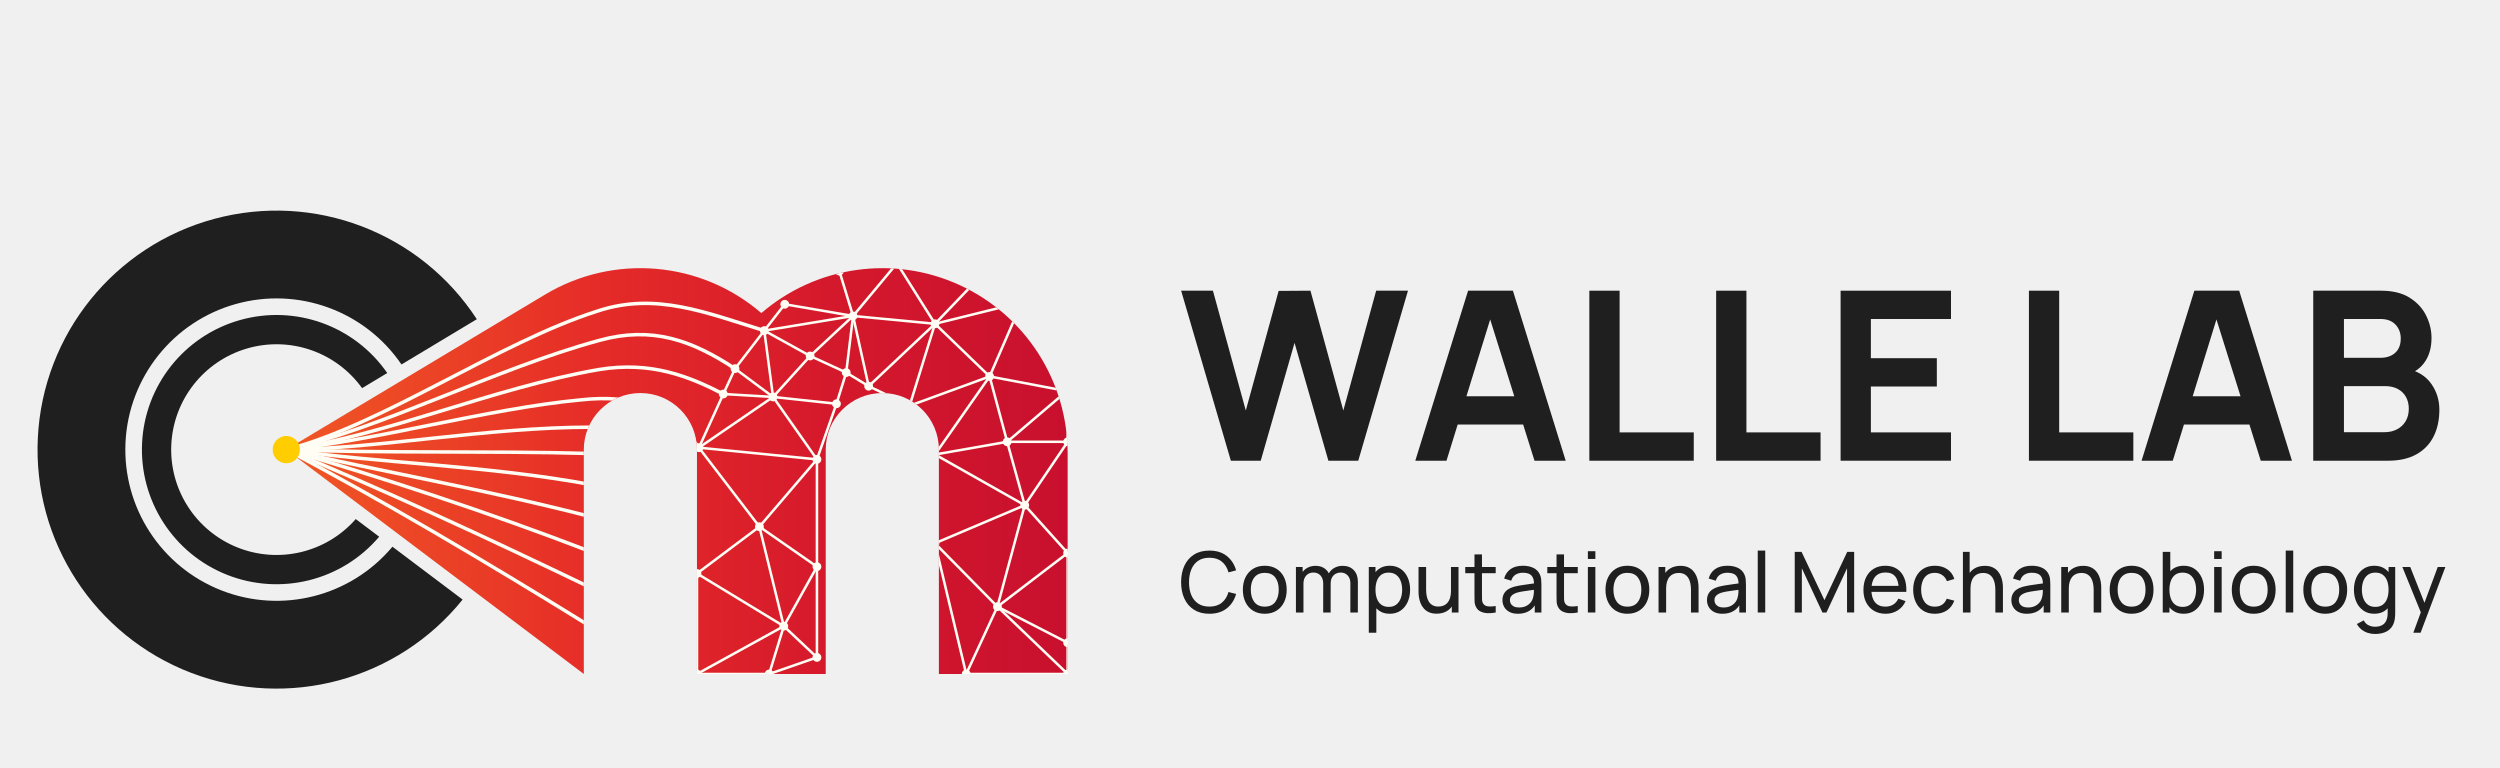
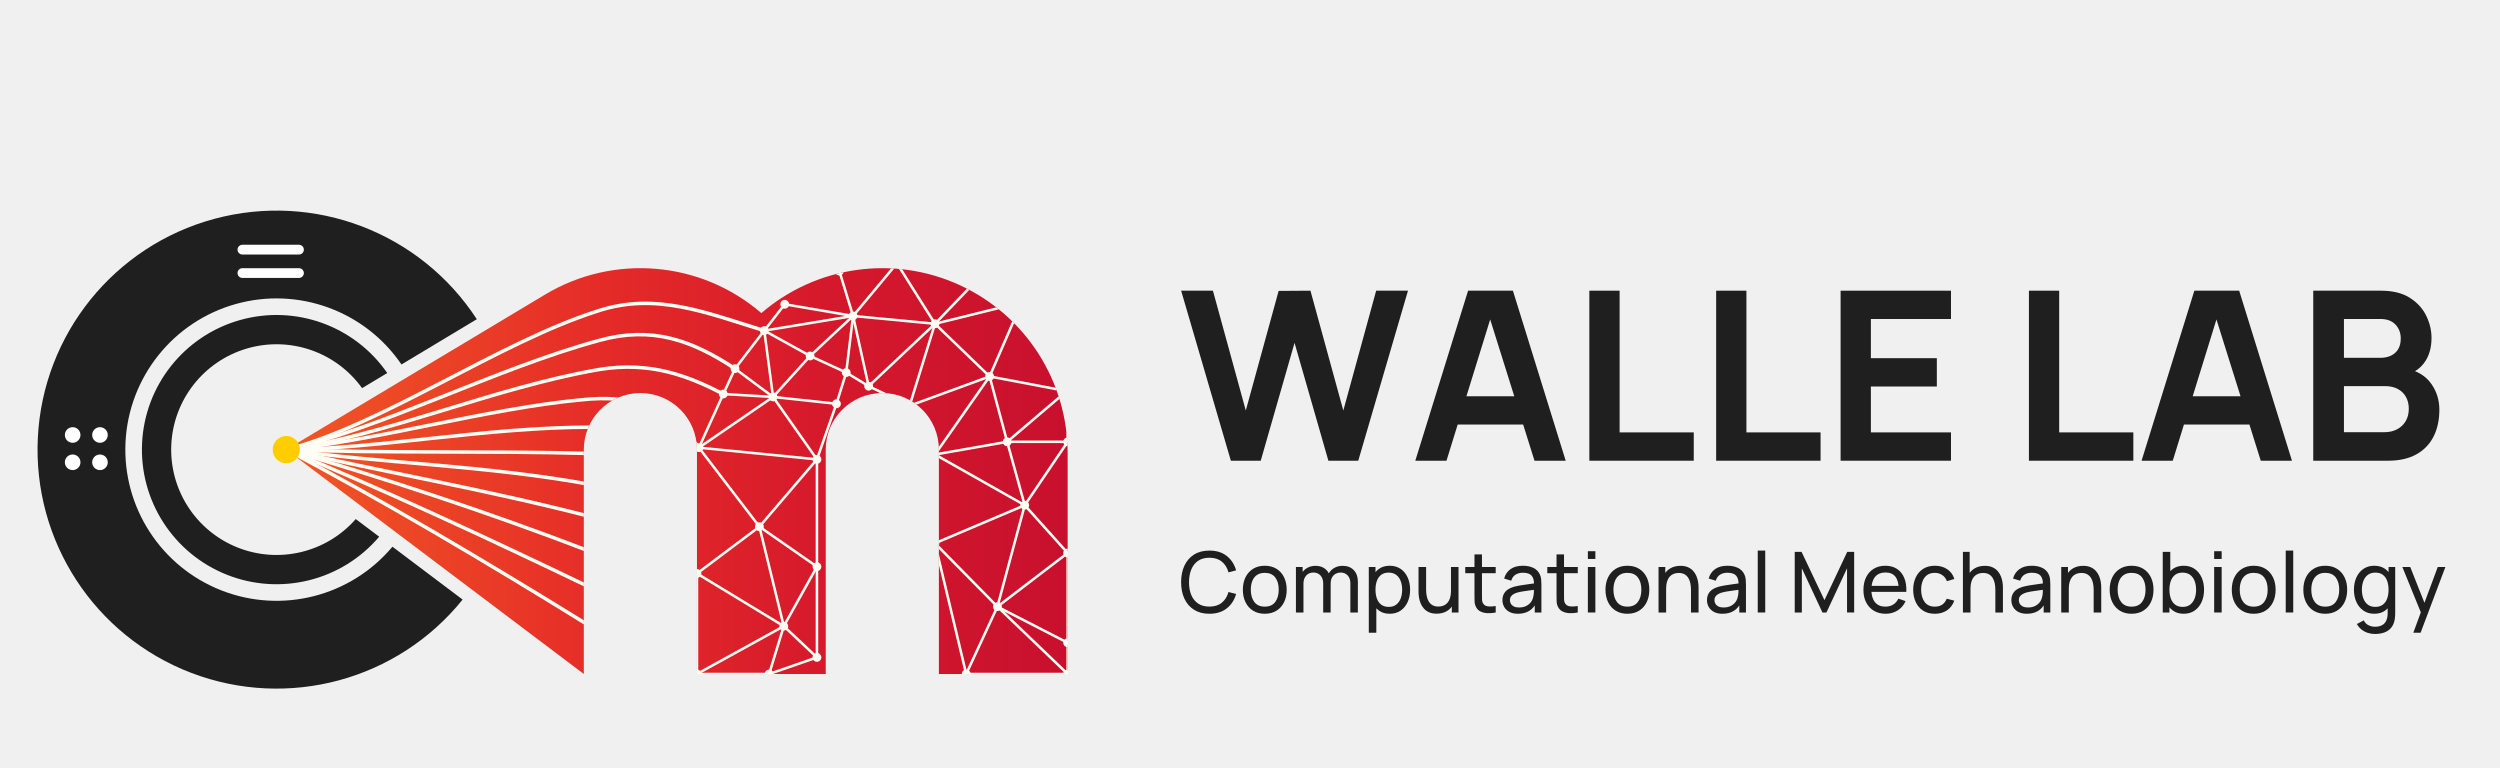
<svg xmlns="http://www.w3.org/2000/svg" width="1400" height="430" viewBox="0 0 1400 430">
  <svg x="10" y="30" width="600" height="366" viewBox="0 0 1098 670">
    <g transform="translate(0 0) scale(1) translate(-70 -295)">
      <defs>
        <linearGradient id="charcoal" x1="130" y1="470" x2="510" y2="900" gradientUnits="userSpaceOnUse">
          <stop stop-color="#1f1f1f" />
          <stop offset="1" stop-color="#1f1f1f" />
        </linearGradient>
        <linearGradient id="colour" x1="326" y1="705" x2="1146" y2="705" gradientUnits="userSpaceOnUse">
          <stop stop-color="#f15a24" />
          <stop offset=".42" stop-color="#e52b28" />
          <stop offset=".7" stop-color="#d5192c" />
          <stop offset="1" stop-color="#c8102e" />
        </linearGradient>
        <clipPath id="m-clip">
          <path d="M345 701 L610.347 542.016 A190 190 0 0 1 832 561.042 A190 190 0 0 1 1146 705 L1146 931 L1014 931 L1014 701 A58 58 0 0 0 898 701 L898 931 L766 931 L766 701 A58 58 0 0 0 650 701 L650 931 L345 701 Z" />
        </clipPath>
      </defs>
      <g id="charcoal-symbol" fill="#1f1f1f">
        <path d="M540.311 567.312 A245 245 0 1 0 525.758 854.741 L453.821 800.532 A155 155 0 1 1 463.086 613.714 Z" />
        <path d="M448.488 622.485 A138 138 0 1 0 440.224 790.286 L416.213 772.193 A108 108 0 1 1 422.705 637.977 Z" />
+       </g>
+       <g id="scanner-controls">
+         <path d="M300 496h58 M300 520h58" fill="none" stroke="white" stroke-width="10" stroke-linecap="round" />
+         <circle cx="126" cy="686" r="8" fill="white" />
+         <circle cx="126" cy="714" r="8" fill="white" />
+         <circle cx="154" cy="686" r="8" fill="white" />
+         <circle cx="154" cy="714" r="8" fill="white" />
      </g>
      <path id="colour-symbol" d="M345 701 L610.347 542.016 A190 190 0 0 1 832 561.042 A190 190 0 0 1 1146 705 L1146 931 L1014 931 L1014 701 A58 58 0 0 0 898 701 L898 931 L766 931 L766 701 A58 58 0 0 0 650 701 L650 931 L345 701 Z" fill="url(#colour)" />
      <g clip-path="url(#m-clip)" stroke="#fffdf4" stroke-linecap="round" stroke-linejoin="round">
        <g id="radiating-curves" stroke-width="3.6" fill="none">
          <path d="M345 701 C443 676 563 591 664 559 C724 539 776 561 835 579" />
          <path d="M345 701 C439 681 559 618 666 589 C720 574 761 589 805 618" />
          <path d="M345 701 C446 687 556 638 665 619 C719 610 758 626 793 644" />
          <path d="M345 701 C436 692 551 659 647 650 C702 644 739 658 768 699" />
          <path d="M345 701 C441 700 550 678 658 678" />
          <path d="M345 701 C443 705 551 702 658 705" />
          <path d="M345 701 C439 715 551 717 658 737" />
          <path d="M345 701 C440 723 550 742 658 770" />
          <path d="M345 701 C441 729 549 764 658 806" />
          <path d="M345 701 C440 740 550 791 658 843" />
          <path d="M345 701 C438 750 550 816 658 883" />
        </g>
        <g id="triangular-mesh" stroke-width="2.6" fill="none">
          <path d="M835 579 L805 618" />
          <path d="M835 579 L844 647" />
          <path d="M835 579 L882 605" />
          <path d="M835 579 L926 564" />
          <path d="M835 579 L856 552" />
          <path d="M805 618 L793 644" />
          <path d="M805 618 L844 647" />
          <path d="M793 644 L768 699" />
          <path d="M793 644 L844 647" />
          <path d="M768 699 L844 647" />
          <path d="M768 699 L830 780" />
          <path d="M768 699 L889 711" />
          <path d="M830 780 L889 711" />
          <path d="M830 780 L766 828" />
          <path d="M830 780 L855 882" />
          <path d="M830 780 L889 821" />
          <path d="M766 828 L855 882" />
          <path d="M766 828 L766 931" />
          <path d="M855 882 L766 931" />
          <path d="M855 882 L840 931" />
          <path d="M855 882 L889 914" />
          <path d="M855 882 L889 821" />
          <path d="M766 931 L840 931" />
          <path d="M840 931 L889 914" />
          <path d="M889 914 L889 821" />
          <path d="M889 821 L889 711" />
          <path d="M889 711 L844 647" />
          <path d="M844 647 L882 605" />
          <path d="M844 647 L909 654" />
          <path d="M882 605 L926 564" />
          <path d="M882 605 L919 622" />
          <path d="M919 622 L926 564" />
          <path d="M919 622 L942 636" />
          <path d="M919 622 L909 654" />
          <path d="M942 636 L926 564" />
          <path d="M942 636 L1010 572" />
          <path d="M942 636 L984 656" />
          <path d="M909 654 L889 711" />
          <path d="M926 564 L856 552" />
          <path d="M926 564 L912 518" />
          <path d="M926 564 L971 510" />
          <path d="M926 564 L1010 572" />
          <path d="M971 510 L1010 572" />
          <path d="M971 510 L1057 523" />
          <path d="M1010 572 L1057 523" />
          <path d="M1010 572 L1099 550" />
          <path d="M1010 572 L1066 626" />
          <path d="M1010 572 L984 656" />
          <path d="M1099 550 L1066 626" />
          <path d="M1066 626 L1145 641" />
          <path d="M1066 626 L1084 693" />
          <path d="M1066 626 L1010 706" />
          <path d="M1066 626 L984 656" />
          <path d="M1145 641 L1084 693" />
          <path d="M1145 641 L1146 693" />
          <path d="M1084 693 L1146 693" />
          <path d="M1084 693 L1010 706" />
          <path d="M1084 693 L1102 758" />
          <path d="M1010 706 L1102 758" />
          <path d="M1102 758 L1146 693" />
          <path d="M1102 758 L1010 797" />
          <path d="M1102 758 L1146 807" />
          <path d="M1102 758 L1074 862" />
          <path d="M1010 797 L1074 862" />
          <path d="M1010 797 L1042 931" />
          <path d="M1146 807 L1074 862" />
          <path d="M1146 807 L1146 899" />
          <path d="M1074 862 L1146 899" />
          <path d="M1074 862 L1042 931" />
          <path d="M1074 862 L1146 931" />
          <path d="M1146 899 L1146 931" />
          <path d="M1042 931 L1146 931" />
          <circle cx="766" cy="828" r="4.5" fill="#fffdf4" stroke="none" />
          <circle cx="766" cy="931" r="4.5" fill="#fffdf4" stroke="none" />
          <circle cx="768" cy="699" r="4.5" fill="#fffdf4" stroke="none" />
          <circle cx="793" cy="644" r="4.5" fill="#fffdf4" stroke="none" />
          <circle cx="805" cy="618" r="4.5" fill="#fffdf4" stroke="none" />
          <circle cx="830" cy="780" r="4.5" fill="#fffdf4" stroke="none" />
          <circle cx="835" cy="579" r="4.5" fill="#fffdf4" stroke="none" />
          <circle cx="840" cy="931" r="4.5" fill="#fffdf4" stroke="none" />
          <circle cx="844" cy="647" r="4.5" fill="#fffdf4" stroke="none" />
          <circle cx="855" cy="882" r="4.5" fill="#fffdf4" stroke="none" />
          <circle cx="856" cy="552" r="4.5" fill="#fffdf4" stroke="none" />
          <circle cx="882" cy="605" r="4.5" fill="#fffdf4" stroke="none" />
          <circle cx="889" cy="711" r="4.5" fill="#fffdf4" stroke="none" />
          <circle cx="889" cy="821" r="4.5" fill="#fffdf4" stroke="none" />
          <circle cx="889" cy="914" r="4.5" fill="#fffdf4" stroke="none" />
          <circle cx="909" cy="654" r="4.5" fill="#fffdf4" stroke="none" />
          <circle cx="912" cy="518" r="4.5" fill="#fffdf4" stroke="none" />
          <circle cx="919" cy="622" r="4.5" fill="#fffdf4" stroke="none" />
          <circle cx="926" cy="564" r="4.5" fill="#fffdf4" stroke="none" />
          <circle cx="942" cy="636" r="4.5" fill="#fffdf4" stroke="none" />
          <circle cx="971" cy="510" r="4.5" fill="#fffdf4" stroke="none" />
          <circle cx="984" cy="656" r="4.5" fill="#fffdf4" stroke="none" />
          <circle cx="1010" cy="572" r="4.5" fill="#fffdf4" stroke="none" />
          <circle cx="1010" cy="706" r="4.5" fill="#fffdf4" stroke="none" />
          <circle cx="1010" cy="797" r="4.5" fill="#fffdf4" stroke="none" />
          <circle cx="1042" cy="931" r="4.5" fill="#fffdf4" stroke="none" />
          <circle cx="1057" cy="523" r="4.5" fill="#fffdf4" stroke="none" />
          <circle cx="1066" cy="626" r="4.5" fill="#fffdf4" stroke="none" />
          <circle cx="1074" cy="862" r="4.5" fill="#fffdf4" stroke="none" />
          <circle cx="1084" cy="693" r="4.5" fill="#fffdf4" stroke="none" />
          <circle cx="1099" cy="550" r="4.5" fill="#fffdf4" stroke="none" />
          <circle cx="1102" cy="758" r="4.5" fill="#fffdf4" stroke="none" />
          <circle cx="1145" cy="641" r="4.5" fill="#fffdf4" stroke="none" />
          <circle cx="1146" cy="693" r="4.5" fill="#fffdf4" stroke="none" />
          <circle cx="1146" cy="807" r="4.5" fill="#fffdf4" stroke="none" />
          <circle cx="1146" cy="899" r="4.5" fill="#fffdf4" stroke="none" />
          <circle cx="1146" cy="931" r="4.5" fill="#fffdf4" stroke="none" />
        </g>
        <g id="mesh-nodes" fill="#fffdf4" stroke="none">















</g>
      </g>
      <circle id="focus" cx="345" cy="701" r="14" fill="#FFCD00" />
    </g>
  </svg>
  <g fill="#1f1f1f">
    <path transform="translate(660 258) scale(0.06612032 -0.06612032)" d="M442.833 0 21.666 1440H291.004L569.335 425.173L847.5 1438.167L1117.004 1440L1395.335 425.173L1673.5 1440H1943.004L1521.837 0H1268.833L982.252 998.16L695.837 0Z" />
    <path transform="translate(789.9264 258) scale(0.06612032 -0.06612032)" d="M40 0 486.998 1440H866.671L1313.67 0H1049.499L647.668 1280.997H700.335L304.171 0ZM298.668 306.165V545.669H1056.668V306.165Z" />
    <path transform="translate(879.4533 258) scale(0.06612032 -0.06612032)" d="M160 0V1440H416.337V239.837H1044.335V0Z" />
    <path transform="translate(950.4666 258) scale(0.06612032 -0.06612032)" d="M160 0V1440H416.337V239.837H1044.335V0Z" />
    <path transform="translate(1021.48 258) scale(0.06612032 -0.06612032)" d="M140 0V1440H1075.001V1200.163H396.337V868.336H955.001V628.499H396.337V239.837H1075.001V0Z" />
    <path transform="translate(1125.619 258) scale(0.06612032 -0.06612032)" d="M160 0V1440H416.337V239.837H1044.335V0Z" />
    <path transform="translate(1196.633 258) scale(0.06612032 -0.06612032)" d="M40 0 486.998 1440H866.671L1313.67 0H1049.499L647.668 1280.997H700.335L304.171 0ZM298.668 306.165V545.669H1056.668V306.165Z" />
    <path transform="translate(1286.159 258) scale(0.06612032 -0.06612032)" d="M140 0V1440H713.501Q863.335 1440 957.752 1379.916Q1052.169 1319.833 1096.918 1227.916Q1141.668 1135.999 1141.668 1040.166Q1141.668 919.749 1086.21 838.457Q1030.752 757.166 934.669 729.166L934.336 779Q1070.002 749.5 1139.085 652.125Q1208.168 554.75 1208.168 432.001Q1208.168 303.501 1159.96 206.459Q1111.752 109.417 1014.877 54.709Q918.002 0 773.501 0ZM400.004 241.67H744.501Q803.584 241.67 849.958 266.128Q896.332 290.586 922.832 335.044Q949.331 379.502 949.331 440.501Q949.331 495.084 926.373 538.125Q903.415 581.166 858.249 606.499Q813.083 631.831 747.834 631.831H400.004ZM400.004 871.502H709.834Q758.75 871.502 797.374 889.418Q835.999 907.334 858.581 943.542Q881.164 979.749 881.164 1035.165Q881.164 1105.664 836.457 1152.997Q791.75 1200.33 709.834 1200.33H400.004Z" />
  </g>
  <g fill="#1f1f1f">
    <path transform="translate(660 343) scale(0.02358804 -0.02358804)" d="M732 -30Q516.5 -30 366.5 65.0Q216.5 160 138.25 329.0Q60 498 60 720Q60 942 138.25 1111.0Q216.5 1280 366.5 1375.0Q516.5 1470 732 1470Q982 1470 1143.25 1342.75Q1304.5 1215.5 1366 1001L1185 953Q1141 1114 1027.75 1207.0Q914.5 1300 732 1300Q571 1300 464.0 1227.0Q357 1154 303.0 1023.25Q249 892.5 248 720Q247 547.5 301.0 417.0Q355 286.5 463.0 213.25Q571 140 732 140Q914.5 140 1027.75 233.5Q1141 327 1185 487L1366 439Q1304.5 224.5 1143.25 97.25Q982 -30 732 -30Z" />
    <path transform="translate(694.1083 343) scale(0.02358804 -0.02358804)" d="M600 -30Q438.5 -30 322.0 43.0Q205.5 116 142.75 244.75Q80 373.5 80 541Q80 710.5 144.0 838.75Q208 967 324.75 1038.5Q441.5 1110 600 1110Q762 1110 878.75 1037.25Q995.5 964.5 1058.25 836.25Q1121 708 1121 541Q1121 371.5 1057.75 243.0Q994.5 114.5 877.5 42.25Q760.5 -30 600 -30ZM600 139Q767.5 139 849.75 251.0Q932 363 932 541Q932 723.5 849.0 832.25Q766 941 600 941Q487 941 413.75 890.0Q340.5 839 304.75 749.0Q269 659 269 541Q269 358.5 353.0 248.75Q437 139 600 139Z" />
    <path transform="translate(722.4375 343) scale(0.02358804 -0.02358804)" d="M1431 0 1432 691Q1432 812 1367.25 880.5Q1302.5 949 1200 949Q1139.5 949 1085.75 921.25Q1032 893.5 998.0 835.25Q964 777 964 686L870 724Q867.5 839 917.0 925.5Q966.5 1012 1052.75 1060.0Q1139 1108 1247 1108Q1416 1108 1513.0 1005.25Q1610 902.5 1610 730L1609 0ZM139 0V1080H298V791H318V0ZM786 0 787 684Q787 807.5 723.0 878.25Q659 949 553 949Q447.5 949 382.75 876.75Q318 804.5 318 686L224 742Q224 847 274.0 929.75Q324 1012.5 410.0 1060.25Q496 1108 605 1108Q714 1108 794.75 1061.75Q875.5 1015.5 919.75 930.0Q964 844.5 964 727L963 0Z" />
    <path transform="translate(763.2449 343) scale(0.02358804 -0.02358804)" d="M636 -30Q484 -30 380.0 45.5Q276 121 222.5 250.25Q169 379.5 169 541Q169 704 222.5 832.75Q276 961.5 380.25 1035.75Q484.5 1110 637 1110Q787 1110 895.25 1035.25Q1003.5 960.5 1061.75 831.75Q1120 703 1120 541Q1120 379 1061.75 249.75Q1003.5 120.5 895.25 45.25Q787 -30 636 -30ZM139 -480V1080H298V285H318V-480ZM614 133Q720.5 133 790.75 187.0Q861 241 896.0 333.5Q931 426 931 541Q931 655 896.25 747.0Q861.5 839 790.25 893.0Q719 947 609 947Q503.5 947 434.5 895.5Q365.5 844 331.75 752.25Q298 660.5 298 541Q298 422.5 331.5 330.25Q365 238 435.0 185.5Q505 133 614 133Z" />
    <path transform="translate(791.5505 343) scale(0.02358804 -0.02358804)" d="M550 -28Q445.5 -28 371.25 5.0Q297 38 248.0 92.75Q199 147.5 171.0 214.75Q143 282 131.5 351.75Q120 421.5 120 483V1080H300V539Q300 463 313.75 391.75Q327.5 320.5 361.0 263.75Q394.5 207 451.0 174.0Q507.5 141 593 141Q660 141 714.75 163.75Q769.5 186.5 808.5 232.25Q847.5 278 868.75 347.75Q890 417.5 890 511L1007 475Q1007 318.5 950.5 205.75Q894 93 791.5 32.5Q689 -28 550 -28ZM910 0V289H890V1080H1069V0Z" />
    <path transform="translate(820.0684 343) scale(0.02358804 -0.02358804)" d="M743 0Q646.5 -19.5 553.25 -16.0Q460 -12.5 386.75 22.0Q313.5 56.5 276 130Q244 193.5 241.5 259.0Q239 324.5 239 408V1380H417V416Q417 349.5 418.5 302.75Q420 256 439 222Q475 157.5 553.5 146.75Q632 136 743 153ZM20 933V1080H743V933Z" />
    <path transform="translate(839.4814 343) scale(0.02358804 -0.02358804)" d="M447 -30Q326 -30 244.25 14.25Q162.5 58.5 121.25 131.75Q80 205 80 292Q80 377 112.25 439.25Q144.5 501.5 203.75 543.25Q263 585 345 609Q422 629.5 517.25 645.25Q612.5 661 710.5 673.75Q808.5 686.5 894 699L830 662Q832.5 805.5 772.25 874.75Q712 944 564 944Q466 944 392.25 899.25Q318.5 854.5 289 755L120 806Q158.5 948 270.75 1029.0Q383 1110 566 1110Q712.5 1110 818.0 1057.5Q923.5 1005 970 899Q993 849 999.0 790.5Q1005 732 1005 668V0H847V259L884 235Q823 103.5 713.25 36.75Q603.5 -30 447 -30ZM474 119Q570 119 640.5 153.25Q711 187.5 754.0 244.25Q797 301 810 368Q824.5 418 826.25 479.25Q828 540.5 828 574L890 547Q803 534.5 718.75 523.5Q634.5 512.5 559.5 500.25Q484.5 488 425 471Q380.5 457 342.25 434.75Q304 412.5 280.5 378.0Q257 343.5 257 293Q257 248.5 279.25 208.75Q301.5 169 349.25 144.0Q397 119 474 119Z" />
    <path transform="translate(866.0179 343) scale(0.02358804 -0.02358804)" d="M743 0Q646.5 -19.5 553.25 -16.0Q460 -12.5 386.75 22.0Q313.5 56.5 276 130Q244 193.5 241.5 259.0Q239 324.5 239 408V1380H417V416Q417 349.5 418.5 302.75Q420 256 439 222Q475 157.5 553.5 146.75Q632 136 743 153ZM20 933V1080H743V933Z" />
    <path transform="translate(885.4309 343) scale(0.02358804 -0.02358804)" d="M160 1271V1455H338V1271ZM160 0V1080H338V0Z" />
    <path transform="translate(897.1777 343) scale(0.02358804 -0.02358804)" d="M600 -30Q438.5 -30 322.0 43.0Q205.5 116 142.75 244.75Q80 373.5 80 541Q80 710.5 144.0 838.75Q208 967 324.75 1038.5Q441.5 1110 600 1110Q762 1110 878.75 1037.25Q995.5 964.5 1058.25 836.25Q1121 708 1121 541Q1121 371.5 1057.75 243.0Q994.5 114.5 877.5 42.25Q760.5 -30 600 -30ZM600 139Q767.5 139 849.75 251.0Q932 363 932 541Q932 723.5 849.0 832.25Q766 941 600 941Q487 941 413.75 890.0Q340.5 839 304.75 749.0Q269 659 269 541Q269 358.5 353.0 248.75Q437 139 600 139Z" />
    <path transform="translate(925.507 343) scale(0.02358804 -0.02358804)" d="M909 0V541Q909 617.5 895.25 688.5Q881.5 759.5 848.0 816.25Q814.5 873 758.0 906.0Q701.5 939 616 939Q549 939 494.25 916.25Q439.5 893.5 400.5 847.75Q361.5 802 340.25 732.5Q319 663 319 569L202 605Q202 761.5 258.5 874.25Q315 987 417.5 1047.5Q520 1108 659 1108Q763.5 1108 837.75 1075.0Q912 1042 961.0 987.25Q1010 932.5 1038.0 865.25Q1066 798 1077.5 728.25Q1089 658.5 1089 597V0ZM139 0V1080H299V791H319V0Z" />
    <path transform="translate(954.0249 343) scale(0.02358804 -0.02358804)" d="M447 -30Q326 -30 244.25 14.25Q162.5 58.5 121.25 131.75Q80 205 80 292Q80 377 112.25 439.25Q144.5 501.5 203.75 543.25Q263 585 345 609Q422 629.5 517.25 645.25Q612.5 661 710.5 673.75Q808.5 686.5 894 699L830 662Q832.5 805.5 772.25 874.75Q712 944 564 944Q466 944 392.25 899.25Q318.5 854.5 289 755L120 806Q158.5 948 270.75 1029.0Q383 1110 566 1110Q712.5 1110 818.0 1057.5Q923.5 1005 970 899Q993 849 999.0 790.5Q1005 732 1005 668V0H847V259L884 235Q823 103.5 713.25 36.75Q603.5 -30 447 -30ZM474 119Q570 119 640.5 153.25Q711 187.5 754.0 244.25Q797 301 810 368Q824.5 418 826.25 479.25Q828 540.5 828 574L890 547Q803 534.5 718.75 523.5Q634.5 512.5 559.5 500.25Q484.5 488 425 471Q380.5 457 342.25 434.75Q304 412.5 280.5 378.0Q257 343.5 257 293Q257 248.5 279.25 208.75Q301.5 169 349.25 144.0Q397 119 474 119Z" />
    <path transform="translate(980.5615 343) scale(0.02358804 -0.02358804)" d="M160 0V1470H338V0Z" />
    <path transform="translate(1001.744 343) scale(0.02358804 -0.02358804)" d="M140 0V1440H302L846 293L1387 1440H1551V1H1382V1049L893 0H798L309 1049V0Z" />
    <path transform="translate(1041.631 343) scale(0.02358804 -0.02358804)" d="M608 -30Q448.5 -30 330.0 40.25Q211.5 110.5 145.75 237.25Q80 364 80 533Q80 710 144.75 839.5Q209.5 969 326.25 1039.5Q443 1110 600 1110Q762.5 1110 877.0 1035.0Q991.5 960 1049.25 821.0Q1107 682 1098.5 490H919V554Q916 753 838.0 851.5Q760 950 606 950Q440.5 950 354.75 844.0Q269 738 269 540Q269 349 354.75 244.0Q440.5 139 600 139Q707 139 786.0 188.0Q865 237 910 329L1081 270Q1017.5 127 891.25 48.5Q765 -30 608 -30ZM209 490V633H1007V490Z" />
    <path transform="translate(1069.488 343) scale(0.02358804 -0.02358804)" d="M595 -30Q430.5 -30 316.0 43.5Q201.5 117 141.5 245.75Q81.5 374.5 80 540Q81.5 708.5 143.0 837.0Q204.5 965.5 319.5 1037.75Q434.5 1110 597 1110Q767.5 1110 891.0 1026.0Q1014.5 942 1057 796L881 743Q846.5 837 770.0 889.0Q693.5 941 595 941Q484 941 412.0 889.5Q340 838 305.0 747.5Q270 657 269 540Q270.5 359.5 352.25 249.25Q434 139 595 139Q700.5 139 770.5 187.5Q840.5 236 877 328L1057 281Q1000.5 130 881.5 50.0Q762.5 -30 595 -30Z" />
    <path transform="translate(1095.954 343) scale(0.02358804 -0.02358804)" d="M909 0V541Q909 617.5 895.25 688.5Q881.5 759.5 848.0 816.25Q814.5 873 758.0 906.0Q701.5 939 616 939Q549 939 494.25 916.25Q439.5 893.5 400.5 847.75Q361.5 802 340.25 732.5Q319 663 319 569L202 605Q202 761.5 258.5 874.25Q315 987 417.5 1047.5Q520 1108 659 1108Q763.5 1108 837.75 1075.0Q912 1042 961.0 987.25Q1010 932.5 1038.0 865.25Q1066 798 1077.5 728.25Q1089 658.5 1089 597V0ZM139 0V1440H299V645H319V0Z" />
    <path transform="translate(1124.472 343) scale(0.02358804 -0.02358804)" d="M447 -30Q326 -30 244.25 14.25Q162.5 58.5 121.25 131.75Q80 205 80 292Q80 377 112.25 439.25Q144.5 501.5 203.75 543.25Q263 585 345 609Q422 629.5 517.25 645.25Q612.5 661 710.5 673.75Q808.5 686.5 894 699L830 662Q832.5 805.5 772.25 874.75Q712 944 564 944Q466 944 392.25 899.25Q318.5 854.5 289 755L120 806Q158.5 948 270.75 1029.0Q383 1110 566 1110Q712.5 1110 818.0 1057.5Q923.5 1005 970 899Q993 849 999.0 790.5Q1005 732 1005 668V0H847V259L884 235Q823 103.5 713.25 36.75Q603.5 -30 447 -30ZM474 119Q570 119 640.5 153.25Q711 187.5 754.0 244.25Q797 301 810 368Q824.5 418 826.25 479.25Q828 540.5 828 574L890 547Q803 534.5 718.75 523.5Q634.5 512.5 559.5 500.25Q484.5 488 425 471Q380.5 457 342.25 434.75Q304 412.5 280.5 378.0Q257 343.5 257 293Q257 248.5 279.25 208.75Q301.5 169 349.25 144.0Q397 119 474 119Z" />
    <path transform="translate(1151.009 343) scale(0.02358804 -0.02358804)" d="M909 0V541Q909 617.5 895.25 688.5Q881.5 759.5 848.0 816.25Q814.5 873 758.0 906.0Q701.5 939 616 939Q549 939 494.25 916.25Q439.5 893.5 400.5 847.75Q361.5 802 340.25 732.5Q319 663 319 569L202 605Q202 761.5 258.5 874.25Q315 987 417.5 1047.5Q520 1108 659 1108Q763.5 1108 837.75 1075.0Q912 1042 961.0 987.25Q1010 932.5 1038.0 865.25Q1066 798 1077.5 728.25Q1089 658.5 1089 597V0ZM139 0V1080H299V791H319V0Z" />
    <path transform="translate(1179.527 343) scale(0.02358804 -0.02358804)" d="M600 -30Q438.5 -30 322.0 43.0Q205.5 116 142.75 244.75Q80 373.5 80 541Q80 710.5 144.0 838.75Q208 967 324.75 1038.5Q441.5 1110 600 1110Q762 1110 878.75 1037.25Q995.5 964.5 1058.25 836.25Q1121 708 1121 541Q1121 371.5 1057.75 243.0Q994.5 114.5 877.5 42.25Q760.5 -30 600 -30ZM600 139Q767.5 139 849.75 251.0Q932 363 932 541Q932 723.5 849.0 832.25Q766 941 600 941Q487 941 413.75 890.0Q340.5 839 304.75 749.0Q269 659 269 541Q269 358.5 353.0 248.75Q437 139 600 139Z" />
    <path transform="translate(1207.856 343) scale(0.02358804 -0.02358804)" d="M636 -30Q484 -30 380.0 45.5Q276 121 222.5 250.25Q169 379.5 169 541Q169 704 222.5 832.75Q276 961.5 380.25 1035.75Q484.5 1110 637 1110Q787 1110 895.25 1035.25Q1003.5 960.5 1061.75 831.75Q1120 703 1120 541Q1120 379 1061.75 249.75Q1003.5 120.5 895.25 45.25Q787 -30 636 -30ZM139 0V1440H318V795H298V0ZM614 133Q720.5 133 790.75 187.0Q861 241 896.0 333.5Q931 426 931 541Q931 655 896.25 747.0Q861.5 839 790.25 893.0Q719 947 609 947Q503.5 947 434.5 895.5Q365.5 844 331.75 752.25Q298 660.5 298 541Q298 422.5 331.5 330.25Q365 238 435.0 185.5Q505 133 614 133Z" />
    <path transform="translate(1236.161 343) scale(0.02358804 -0.02358804)" d="M160 1271V1455H338V1271ZM160 0V1080H338V0Z" />
    <path transform="translate(1247.908 343) scale(0.02358804 -0.02358804)" d="M600 -30Q438.5 -30 322.0 43.0Q205.5 116 142.75 244.75Q80 373.5 80 541Q80 710.5 144.0 838.75Q208 967 324.75 1038.5Q441.5 1110 600 1110Q762 1110 878.75 1037.25Q995.5 964.5 1058.25 836.25Q1121 708 1121 541Q1121 371.5 1057.75 243.0Q994.5 114.5 877.5 42.25Q760.5 -30 600 -30ZM600 139Q767.5 139 849.75 251.0Q932 363 932 541Q932 723.5 849.0 832.25Q766 941 600 941Q487 941 413.75 890.0Q340.5 839 304.75 749.0Q269 659 269 541Q269 358.5 353.0 248.75Q437 139 600 139Z" />
    <path transform="translate(1276.238 343) scale(0.02358804 -0.02358804)" d="M160 0V1470H338V0Z" />
    <path transform="translate(1287.984 343) scale(0.02358804 -0.02358804)" d="M600 -30Q438.5 -30 322.0 43.0Q205.5 116 142.75 244.75Q80 373.5 80 541Q80 710.5 144.0 838.75Q208 967 324.75 1038.5Q441.5 1110 600 1110Q762 1110 878.75 1037.25Q995.5 964.5 1058.25 836.25Q1121 708 1121 541Q1121 371.5 1057.75 243.0Q994.5 114.5 877.5 42.25Q760.5 -30 600 -30ZM600 139Q767.5 139 849.75 251.0Q932 363 932 541Q932 723.5 849.0 832.25Q766 941 600 941Q487 941 413.75 890.0Q340.5 839 304.75 749.0Q269 659 269 541Q269 358.5 353.0 248.75Q437 139 600 139Z" />
    <path transform="translate(1316.314 343) scale(0.02358804 -0.02358804)" d="M577 -510Q492 -510 411.0 -484.25Q330 -458.5 262.5 -406.0Q195 -353.5 150 -273L313 -187Q353 -266.5 426.25 -302.25Q499.5 -338 578 -338Q681 -338 748.75 -300.5Q816.5 -263 849.25 -189.0Q882 -115 881 -5V290H902V1080H1060V-7Q1060 -51.5 1057.25 -92.25Q1054.5 -133 1047 -173Q1026 -288 964.0 -362.5Q902 -437 804.0 -473.5Q706 -510 577 -510ZM564 -30Q413 -30 304.75 45.25Q196.5 120.5 138.25 249.75Q80 379 80 541Q80 703 138.25 831.75Q196.5 960.5 304.75 1035.25Q413 1110 563 1110Q715.5 1110 819.75 1035.75Q924 961.5 977.5 832.75Q1031 704 1031 541Q1031 379.5 977.5 250.25Q924 121 820.0 45.5Q716 -30 564 -30ZM586 133Q695 133 765.0 185.5Q835 238 868.5 330.25Q902 422.5 902 541Q902 660.5 868.25 752.25Q834.5 844 765.5 895.5Q696.5 947 591 947Q481 947 409.5 893.0Q338 839 303.5 747.0Q269 655 269 541Q269 426 304.0 333.5Q339 241 409.25 187.0Q479.5 133 586 133Z" />
    <path transform="translate(1344.619 343) scale(0.02358804 -0.02358804)" d="M290 -480 499 88 502 -80 30 1080H217L587 147H523L870 1080H1051L463 -480Z" />
  </g>
</svg>
